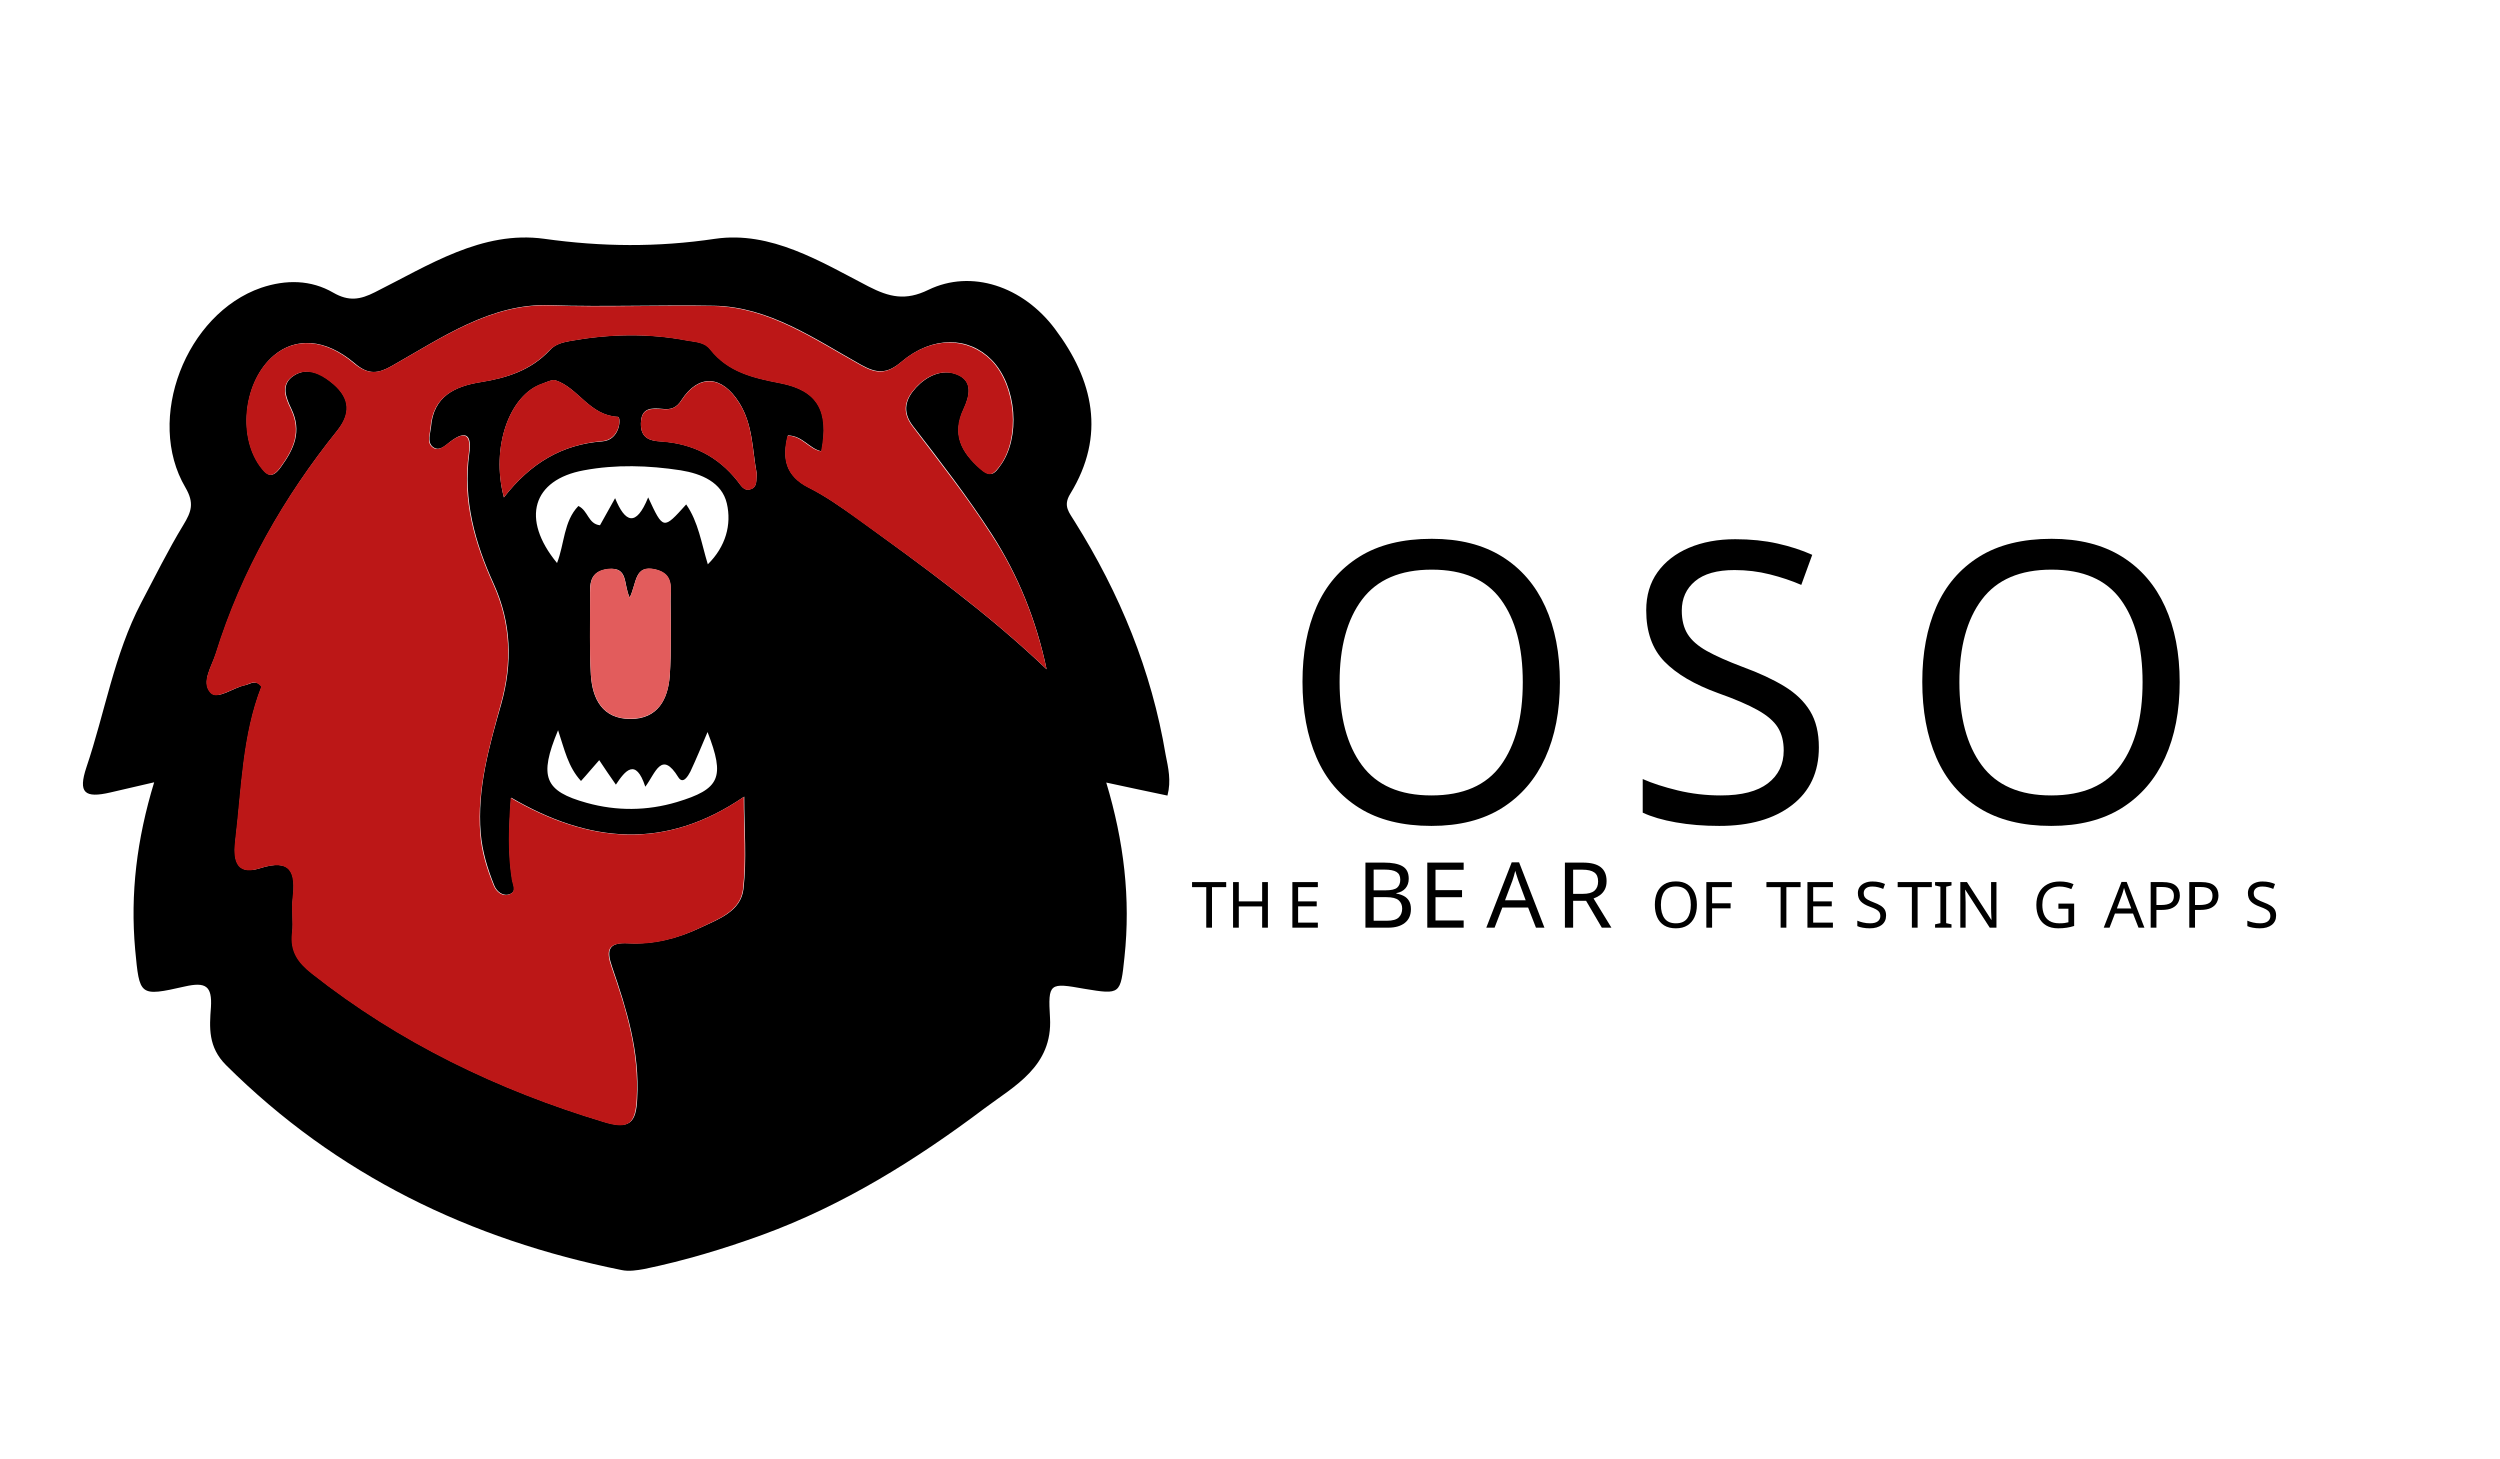
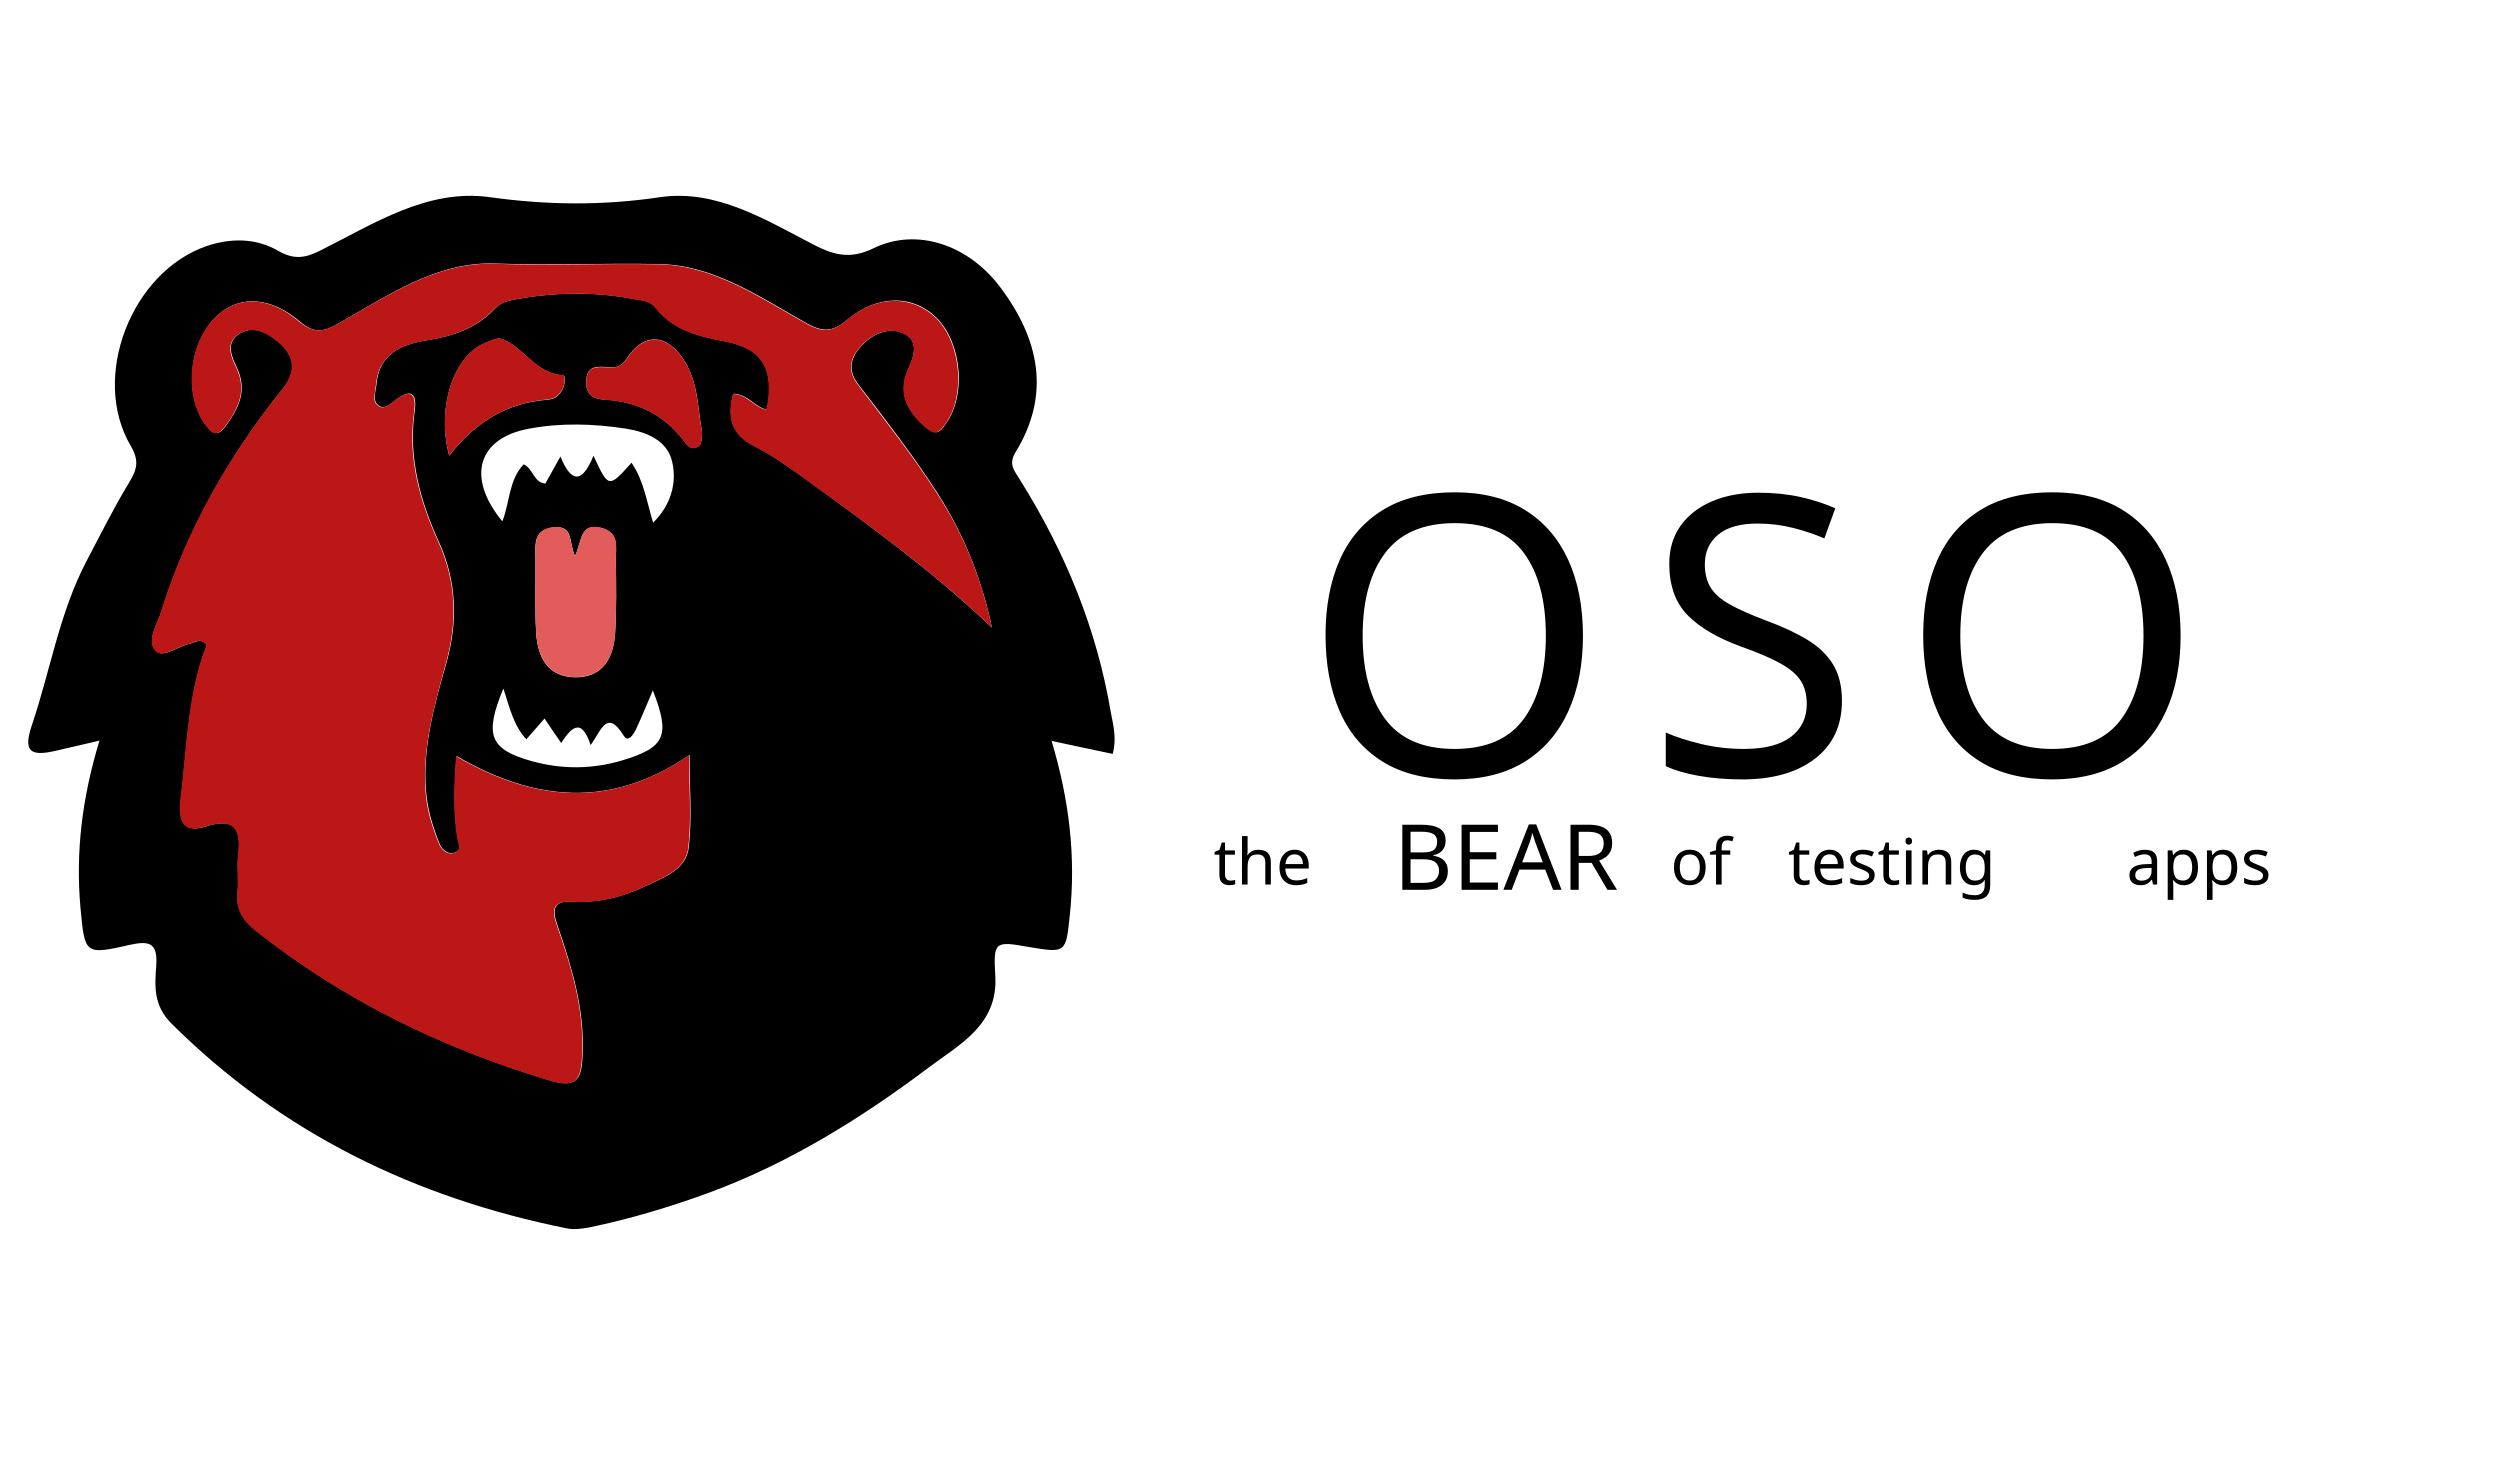
- <svg xmlns="http://www.w3.org/2000/svg" xmlns:xlink="http://www.w3.org/1999/xlink" version="1.1" id="Layer_1" x="0px" y="0px" viewBox="0 0 960 560" style="enable-background:new 0 0 960 560;" xml:space="preserve">
+ <svg xmlns="http://www.w3.org/2000/svg" version="1.1" id="Layer_1" x="0px" y="0px" viewBox="0 0 960 560" style="enable-background:new 0 0 960 560;" xml:space="preserve">
  <style type="text/css">
- 	.st0{clip-path:url(#SVGID_2_);}
- 	.st1{clip-path:url(#SVGID_4_);}
- 	.st2{clip-path:url(#SVGID_4_);fill:#BC1717;}
- 	.st3{clip-path:url(#SVGID_4_);fill:#E25C5C;}
- 	.st4{font-family:'Bungee-Regular';}
- 	.st5{font-size:150px;}
- 	.st6{letter-spacing:15;}
- 	.st7{font-size:24.5px;}
- 	.st8{font-size:35px;}
- 	.st9{letter-spacing:1;}
+ 	.st0{fill:none;}
+ 	.st1{fill:#BC1717;}
+ 	.st2{fill:#E25C5C;}
+ 	.st3{font-family:'Bungee-Regular';}
+ 	.st4{font-size:150px;}
+ 	.st5{letter-spacing:15;}
+ 	.st6{font-size:24.5px;}
+ 	.st7{font-size:35px;}
</style>
-   <g id="Artwork_1">
-     <g>
-       <defs>
-         <rect id="SVGID_1_" x="21" y="16" width="960" height="560" />
-       </defs>
-       <clipPath id="SVGID_2_">
-         <use xlink:href="#SVGID_1_" style="overflow:visible;" />
-       </clipPath>
-       <g class="st0">
-         <defs>
-           <rect id="SVGID_3_" x="21" y="16" width="960" height="560" />
-         </defs>
-         <clipPath id="SVGID_4_">
-           <use xlink:href="#SVGID_3_" style="overflow:visible;" />
-         </clipPath>
-         <path class="st1" d="M448.3,305.5c-7.5-1.6-14.9-3.1-23.5-5c6.8,22.6,9.4,44.6,7,67c-1.5,14.4-1.5,14.5-15.4,12.2     c-13.4-2.4-14-2.3-13.2,11.1c1.1,18.7-13.8,26.3-25,34.7c-26.3,19.8-54.3,37.3-85.5,48.7c-14.9,5.4-29.8,9.9-45.3,13.1     c-2.8,0.5-5.9,1-8.7,0.4C180.5,476,129.2,451.2,86.8,409c-6.9-6.9-6.4-14.4-5.8-22.2c0.5-8.2-2-9.8-10-8     c-17.6,4-17.4,3.6-19.1-14.2c-1.9-21.4,0.6-42.2,7.3-64.2c-6.4,1.5-11.6,2.7-16.8,3.9c-9.9,2.3-12.5,0.2-9.2-9.7     c7.1-21,10.6-43.2,21-63.1c5.3-10,10.3-20.2,16.2-29.9c3.1-5.1,4.3-8.4,0.8-14.4c-15.5-26.3,0.2-66.7,29.1-76.7     c9.5-3.2,19.1-3.1,27.7,1.9c5.9,3.4,10.3,2.7,16-0.2c20.6-10.3,41.1-23.8,65-20.5c22.2,3.1,43.4,3.3,65.6,0     c21.4-3.1,40.4,8.7,58.9,18.3c8,4.1,14.2,5.6,23,1.3c16.5-8,36.3-1.4,48.6,15c14.8,19.7,19.6,40.9,5.9,63.3     c-3,4.8-0.3,7.3,1.7,10.7c17.3,27.6,29.5,57.2,34.9,89.5C448.6,294.8,449.8,299.8,448.3,305.5 M401.9,257     c-3.9-18.7-10.9-36.1-21-51.8c-9.3-14.4-19.8-28-30.3-41.6c-4.4-5.7-2.7-10.6,1.2-14.8c4.1-4.4,10-7.3,15.8-5     c6.2,2.6,4.7,8.4,2.5,13.2c-4.5,9.7-1.1,16.5,6.4,23c4,3.4,5.4,2,7.5-1c8.1-10.7,6.5-31-3.2-40.8c-8.8-9-22.7-9.4-34.7,0.8     c-5.7,4.8-9.6,4.3-15.4,1.1c-17.9-10-35.4-22.3-56.5-22.7c-20.9-0.4-41.9,0.5-62.9-0.2c-22.6-0.9-41.7,12.5-60.8,23.3     c-5.3,3-9,3.6-14.4-1.1c-11.3-9.5-22.6-9.9-30.9-2.9c-11.3,9.6-14,30.3-5.4,42.3c2.5,3.4,4.5,5.6,8.1,0.5c5.1-7,8.1-13.7,4-22.3     c-2-4.2-4.3-9.4,1-12.8c5.1-3.3,10.3-0.8,14.2,2.4c6.4,5.1,8.7,11,2.5,18.7c-20.6,25.6-36.7,54-46.6,85.5     c-1.6,5.1-5.9,11.2-2,15.2c2.7,2.8,8.6-2,13.1-2.9c1.9-0.3,4-2.4,6.4,0.5c-7.3,18.7-7.6,39-10,58.9c-0.9,6.8-0.2,13.9,9.3,10.9     c12.2-3.9,13.9,1.6,12.7,11.6c-0.5,4.3,0.3,8.8-0.2,13.2c-0.8,7,2.2,11.2,7.6,15.6c33.6,26.5,71.3,44.7,112.1,57     c9.7,2.9,12.3,0.5,12.7-9c1-17.8-4-34.1-9.6-50.4c-2.4-6.8-1.3-9.6,6.2-9.2c9.7,0.5,19.1-1.9,27.7-6c6.8-3.2,15.5-6.2,16.5-14.8     c1.3-11.3,0.3-22.9,0.3-35.5c-30.5,20.9-59.8,17.7-89.5,0.4c-0.8,11.1-1.2,21.2,0.4,31.3c0.3,2,1.9,4.6-0.8,5.7     c-2.7,1.1-5.2-1-6.1-3.3c-2.6-6.5-4.6-13-5.2-20.1c-1.4-17.2,3.3-33.5,7.9-49.6c4.4-15.8,3.9-31.1-2.9-46.1     c-7.2-15.8-11.8-32.2-9.4-50c1-6.6-0.8-9.6-7.4-4.5c-1.8,1.4-4.3,4-6.8,1.7c-1.9-1.8-0.8-4.8-0.5-7.3c0.9-12,9.2-15.8,19.2-17.4     c10-1.6,19.2-4.5,26.4-12.2c2-2.3,4.7-3,7.9-3.6c15-2.7,29.8-3,44.8-0.2c3.3,0.6,6.9,0.6,9,3.4c6.9,8.8,16.6,11,26.9,13     c14.5,2.8,18.8,10.8,15.8,26.2c-4.6-0.9-7.3-6-12.9-6.1c-2.3,8.8-0.9,15.5,8,20c6.5,3.3,12.5,7.6,18.5,11.8     C354.1,217.2,379.3,235.4,401.9,257 M241.8,229.5c-2.5-5.3-0.4-11.8-8.2-11c-7.5,0.9-7.1,6-7,11.2c0.1,9.9-0.3,19.7,0.3,29.6     c0.6,9.2,4.5,16.7,15.1,16.8c10.6,0,14.5-7.5,15.2-16.7c0.6-9.5,0.4-19,0.3-28.4c-0.1-4.8,1.5-10.4-5.8-12.3     C243.5,216.8,244.6,223.8,241.8,229.5 M248.9,191c5.8,12.5,5.8,12.5,14.6,2.7c4.7,6.8,5.8,14.8,8.3,23c6.9-6.8,9.2-15.3,7.3-23.4     s-9.7-11.4-17.7-12.7c-12.4-1.9-24.9-2.3-37.2,0c-19.7,3.6-24.3,18.6-10.3,35.6c2.9-7.4,2.5-16,8.2-21.9c3.8,1.8,3.7,6.9,8.3,7.4     c1.7-3,3.4-6.1,5.8-10.4C240,200.6,244.2,202.6,248.9,191 M193.5,191c10.2-13.2,22.5-20.4,37.8-21.5c6.9-0.5,7.3-9.3,6-9.4     c-10.9-0.5-15.2-11.1-23.9-14c-1.4-0.4-3.4,0.6-5.2,1.3C195.7,151.6,188.4,171.7,193.5,191 M214.3,280.4     c-7.5,18-5.2,23.4,11,27.9c11.5,3.2,23.2,3.1,34.6-0.3c16.6-5,18.6-9.4,11.8-26.9c-2.3,5.4-4.3,10.3-6.6,15.2     c-0.9,1.7-2.8,5-4.6,2.2c-6.5-10.6-8.8-1.6-12.7,3.6c-3.7-11.3-7.8-6.1-11.3-0.8c-2.4-3.4-4.2-6.1-6.4-9.4c-2.6,2.9-4.7,5.5-7,8     C218.1,294.4,216.8,287.9,214.3,280.4 M290.6,181.9c-1.7-8.9-1.4-18.7-6.7-27.2c-6.7-10.7-15.6-11.2-22.2-1.1     c-1.9,3.1-4.2,3.8-7.3,3.4c-4.3-0.4-8.2-0.5-8.3,5.6c-0.1,5.6,3.4,6.7,7.8,6.9c12,0.8,21.8,5.7,29.3,15.2     c1.3,1.6,2.5,4.1,5.1,3.1C290.9,187,290.3,184.3,290.6,181.9" />
-         <path class="st2" d="M401.9,257c-22.6-21.6-47.8-39.8-73-57.9c-5.9-4.3-12-8.6-18.5-11.8c-8.8-4.5-10.2-11.2-8-20     c5.6,0,8.3,5.3,12.9,6c3-15.3-1.3-23.3-15.8-26.1c-10.3-2-20-4.2-26.9-13c-2.2-2.8-5.7-2.8-9-3.4c-15-2.9-29.8-2.5-44.8,0.2     c-3,0.5-5.7,1.4-7.9,3.6c-7.2,7.6-16.4,10.6-26.4,12.2c-10,1.6-18.3,5.6-19.2,17.4c-0.2,2.6-1.4,5.6,0.5,7.3     c2.4,2.3,4.8-0.3,6.8-1.7c6.7-5.1,8.3-2,7.4,4.5c-2.5,17.8,2.2,34.1,9.4,50c6.8,15,7.3,30.3,2.9,46.1     c-4.4,16.2-9.2,32.4-7.9,49.6c0.5,7.1,2.6,13.7,5.2,20.1c1,2.4,3.4,4.4,6.1,3.3s1.1-3.7,0.8-5.7c-1.6-10.1-1.2-20.2-0.4-31.3     c29.7,17.2,59,20.5,89.5-0.4c0,12.6,1,24.1-0.3,35.5c-1,8.5-9.7,11.5-16.5,14.8c-8.6,4.2-18,6.6-27.7,6c-7.6-0.4-8.6,2.4-6.2,9.2     c5.7,16.3,10.6,32.6,9.6,50.4c-0.5,9.6-3,12-12.7,9c-40.8-12.3-78.5-30.5-112.1-57c-5.5-4.3-8.4-8.6-7.6-15.6     c0.5-4.3-0.3-8.8,0.2-13.2c1.2-10-0.5-15.5-12.7-11.6c-9.6,3-10.1-4.1-9.3-10.9c2.4-19.9,2.7-40.3,10-58.9c-2.4-3-4.4-1-6.4-0.5     c-4.6,0.9-10.6,5.7-13.1,2.9c-3.8-4,0.5-10.2,2-15.2c9.8-31.6,26-59.8,46.6-85.5c6.2-7.8,3.9-13.7-2.5-18.7     c-3.9-3.1-9.3-5.7-14.2-2.4c-5.3,3.4-3,8.7-1,12.8c4.1,8.6,1.1,15.3-4,22.3c-3.6,5-5.6,2.9-8.1-0.5c-8.5-12.1-5.9-32.7,5.4-42.3     c8.3-7,19.6-6.7,30.9,2.9c5.4,4.5,9.2,4,14.4,1.1c19.2-10.8,38.2-24.1,60.8-23.3c21,0.8,42-0.2,62.9,0.2     c21.1,0.4,38.7,12.8,56.5,22.7c5.7,3.2,9.7,3.8,15.4-1.1c11.8-10.1,25.7-9.8,34.7-0.8c9.7,9.9,11.2,30.2,3.2,40.8     c-2.3,3-3.7,4.4-7.5,1c-7.4-6.6-10.9-13.5-6.4-23c2.3-4.8,3.8-10.8-2.5-13.2c-5.8-2.4-11.7,0.5-15.8,5c-3.9,4.2-5.6,9-1.2,14.8     c10.4,13.7,21,27.1,30.3,41.6C391,220.9,397.9,238.3,401.9,257" />
-         <path class="st3" d="M241.8,229.5c2.8-5.8,1.8-12.8,9.9-10.9c7.4,1.7,5.8,7.4,5.8,12.3c0.1,9.5,0.3,19.1-0.3,28.4     c-0.6,9.2-4.6,16.7-15.2,16.7c-10.6,0-14.4-7.6-15.1-16.8c-0.6-9.8-0.3-19.7-0.3-29.6c0-5.2-0.4-10.4,7-11.2     C241.3,217.8,239.3,224.3,241.8,229.5" />
-         <path class="st2" d="M193.5,191c-5.2-19.3,2.2-39.4,14.6-43.7c1.7-0.5,3.8-1.7,5.2-1.3c8.8,2.9,13.1,13.5,23.9,14     c1.4,0.1,1,8.8-6,9.4C216,170.7,203.8,177.7,193.5,191" />
-         <path class="st2" d="M290.6,181.9c-0.2,2.5,0.3,5.2-2.3,6c-2.6,1-3.9-1.6-5.1-3.1c-7.5-9.5-17.3-14.4-29.3-15.2     c-4.3-0.3-7.9-1.3-7.8-6.9c0.1-6.1,3.9-5.9,8.3-5.6c3,0.3,5.3-0.3,7.3-3.4c6.6-10.1,15.6-9.6,22.2,1.1     C289.2,163.1,288.8,172.9,290.6,181.9" />
-       </g>
-       <g class="st0">
-         <text transform="matrix(1 0 0 1 491 315.6504)">
-           <tspan x="0" y="0" class="st4 st5 st6">OS</tspan>
-           <tspan x="238" y="0" class="st4 st5">O</tspan>
-         </text>
-       </g>
-       <g class="st0">
-         <text transform="matrix(1 0 0 1 457.5 356.2246)">
-           <tspan x="0" y="0" class="st4 st7">TH</tspan>
-           <tspan x="36.4" y="0" class="st4 st7">E</tspan>
-         </text>
-       </g>
-       <g class="st0">
-         <text transform="matrix(1 0 0 1 510.8359 356.2246)">
-           <tspan x="0" y="0" class="st4 st8 st9"> BE</tspan>
-           <tspan x="59.9" y="0" class="st4 st8 st9">A</tspan>
-           <tspan x="86.7" y="0" class="st4 st8 st9">R</tspan>
-           <tspan x="114" y="0" class="st4 st8"> </tspan>
-         </text>
-       </g>
-       <g class="st0">
-         <text transform="matrix(1 0 0 1 633.9639 356.2246)">
-           <tspan x="0" y="0" class="st4 st7">O</tspan>
-           <tspan x="18.9" y="0" class="st4 st7">F</tspan>
-         </text>
-       </g>
-       <g class="st0">
-         <text transform="matrix(1 0 0 1 668.9258 356.2246)" class="st4 st8"> </text>
-       </g>
-       <g class="st0">
-         <text transform="matrix(1 0 0 1 678.0605 356.2246)">
-           <tspan x="0" y="0" class="st4 st7">TE</tspan>
-           <tspan x="33.9" y="0" class="st4 st7">S</tspan>
-           <tspan x="50.4" y="0" class="st4 st7">TIN</tspan>
-           <tspan x="102.4" y="0" class="st4 st7">G</tspan>
-         </text>
-       </g>
-       <g class="st0">
-         <text transform="matrix(1 0 0 1 798.6963 356.2246)" class="st4 st8"> </text>
-       </g>
-       <g class="st0">
-         <text transform="matrix(1 0 0 1 807.8311 356.2246)">
-           <tspan x="0" y="0" class="st4 st7">APP</tspan>
-           <tspan x="53.9" y="0" class="st4 st7">S</tspan>
-         </text>
-       </g>
-     </g>
+   <rect x="34" class="st0" width="960" height="560" />
+   <g>
+     <path d="M427.3,289.5c-7.5-1.6-14.9-3.1-23.5-5c6.8,22.6,9.4,44.6,7,67c-1.5,14.4-1.5,14.5-15.4,12.2c-13.4-2.4-14-2.3-13.2,11.1   c1.1,18.7-13.8,26.3-25,34.7c-26.3,19.8-54.3,37.3-85.5,48.7c-14.9,5.4-29.8,9.9-45.3,13.1c-2.8,0.5-5.9,1-8.7,0.4   C159.5,460,108.2,435.2,65.8,393c-6.9-6.9-6.4-14.4-5.8-22.2c0.5-8.2-2-9.8-10-8c-17.6,4-17.4,3.6-19.1-14.2   c-1.9-21.4,0.6-42.2,7.3-64.2c-6.4,1.5-11.6,2.7-16.8,3.9c-9.9,2.3-12.5,0.2-9.2-9.7c7.1-21,10.6-43.2,21-63.1   c5.3-10,10.3-20.2,16.2-29.9c3.1-5.1,4.3-8.4,0.8-14.4c-15.5-26.3,0.2-66.7,29.1-76.7c9.5-3.2,19.1-3.1,27.7,1.9   c5.9,3.4,10.3,2.7,16-0.2c20.6-10.3,41.1-23.8,65-20.5c22.2,3.1,43.4,3.3,65.6,0C275,72.6,294,84.4,312.5,94c8,4.1,14.2,5.6,23,1.3   c16.5-8,36.3-1.4,48.6,15c14.8,19.7,19.6,40.9,5.9,63.3c-3,4.8-0.3,7.3,1.7,10.7c17.3,27.6,29.5,57.2,34.9,89.5   C427.6,278.8,428.8,283.8,427.3,289.5z M380.9,241c-3.9-18.7-10.9-36.1-21-51.8c-9.3-14.4-19.8-28-30.3-41.6   c-4.4-5.7-2.7-10.6,1.2-14.8c4.1-4.4,10-7.3,15.8-5c6.2,2.6,4.7,8.4,2.5,13.2c-4.5,9.7-1.1,16.5,6.4,23c4,3.4,5.4,2,7.5-1   c8.1-10.7,6.5-31-3.2-40.8c-8.8-9-22.7-9.4-34.7,0.8c-5.7,4.8-9.6,4.3-15.4,1.1c-17.9-10-35.4-22.3-56.5-22.7   c-20.9-0.4-41.9,0.5-62.9-0.2c-22.6-0.9-41.7,12.5-60.8,23.3c-5.3,3-9,3.6-14.4-1.1c-11.3-9.5-22.6-9.9-30.9-2.9   c-11.3,9.6-14,30.3-5.4,42.3c2.5,3.4,4.5,5.6,8.1,0.5c5.1-7,8.1-13.7,4-22.3c-2-4.2-4.3-9.4,1-12.8c5.1-3.3,10.3-0.8,14.2,2.4   c6.4,5.1,8.7,11,2.5,18.7c-20.6,25.6-36.7,54-46.6,85.5c-1.6,5.1-5.9,11.2-2,15.2c2.7,2.8,8.6-2,13.1-2.9c1.9-0.3,4-2.4,6.4,0.5   c-7.3,18.7-7.6,39-10,58.9c-0.9,6.8-0.2,13.9,9.3,10.9C91,313.5,92.7,319,91.5,329c-0.5,4.3,0.3,8.8-0.2,13.2   c-0.8,7,2.2,11.2,7.6,15.6c33.6,26.5,71.3,44.7,112.1,57c9.7,2.9,12.3,0.5,12.7-9c1-17.8-4-34.1-9.6-50.4c-2.4-6.8-1.3-9.6,6.2-9.2   c9.7,0.5,19.1-1.9,27.7-6c6.8-3.2,15.5-6.2,16.5-14.8c1.3-11.3,0.3-22.9,0.3-35.5c-30.5,20.9-59.8,17.7-89.5,0.4   c-0.8,11.1-1.2,21.2,0.4,31.3c0.3,2,1.9,4.6-0.8,5.7s-5.2-1-6.1-3.3c-2.6-6.5-4.6-13-5.2-20.1c-1.4-17.2,3.3-33.5,7.9-49.6   c4.4-15.8,3.9-31.1-2.9-46.1c-7.2-15.8-11.8-32.2-9.4-50c1-6.6-0.8-9.6-7.4-4.5c-1.8,1.4-4.3,4-6.8,1.7c-1.9-1.8-0.8-4.8-0.5-7.3   c0.9-12,9.2-15.8,19.2-17.4c10-1.6,19.2-4.5,26.4-12.2c2-2.3,4.7-3,7.9-3.6c15-2.7,29.8-3,44.8-0.2c3.3,0.6,6.9,0.6,9,3.4   c6.9,8.8,16.6,11,26.9,13c14.5,2.8,18.8,10.8,15.8,26.2c-4.6-0.9-7.3-6-12.9-6.1c-2.3,8.8-0.9,15.5,8,20   c6.5,3.3,12.5,7.6,18.5,11.8C333.1,201.2,358.3,219.4,380.9,241z M220.8,213.5c-2.5-5.3-0.4-11.8-8.2-11c-7.5,0.9-7.1,6-7,11.2   c0.1,9.9-0.3,19.7,0.3,29.6c0.6,9.2,4.5,16.7,15.1,16.8c10.6,0,14.5-7.5,15.2-16.7c0.6-9.5,0.4-19,0.3-28.4   c-0.1-4.8,1.5-10.4-5.8-12.3C222.5,200.8,223.6,207.8,220.8,213.5z M227.9,175c5.8,12.5,5.8,12.5,14.6,2.7c4.7,6.8,5.8,14.8,8.3,23   c6.9-6.8,9.2-15.3,7.3-23.4c-1.8-8.1-9.7-11.4-17.7-12.7c-12.4-1.9-24.9-2.3-37.2,0c-19.7,3.6-24.3,18.6-10.3,35.6   c2.9-7.4,2.5-16,8.2-21.9c3.8,1.8,3.7,6.9,8.3,7.4c1.7-3,3.4-6.1,5.8-10.4C219,184.6,223.2,186.6,227.9,175z M172.5,175   c10.2-13.2,22.5-20.4,37.8-21.5c6.9-0.5,7.3-9.3,6-9.4c-10.9-0.5-15.2-11.1-23.9-14c-1.4-0.4-3.4,0.6-5.2,1.3   C174.7,135.6,167.4,155.7,172.5,175z M193.3,264.4c-7.5,18-5.2,23.4,11,27.9c11.5,3.2,23.2,3.1,34.6-0.3c16.6-5,18.6-9.4,11.8-26.9   c-2.3,5.4-4.3,10.3-6.6,15.2c-0.9,1.7-2.8,5-4.6,2.2c-6.5-10.6-8.8-1.6-12.7,3.6c-3.7-11.3-7.8-6.1-11.3-0.8   c-2.4-3.4-4.2-6.1-6.4-9.4c-2.6,2.9-4.7,5.5-7,8C197.1,278.4,195.8,271.9,193.3,264.4z M269.6,165.9c-1.7-8.9-1.4-18.7-6.7-27.2   c-6.7-10.7-15.6-11.2-22.2-1.1c-1.9,3.1-4.2,3.8-7.3,3.4c-4.3-0.4-8.2-0.5-8.3,5.6c-0.1,5.6,3.4,6.7,7.8,6.9   c12,0.8,21.8,5.7,29.3,15.2c1.3,1.6,2.5,4.1,5.1,3.1C269.9,171,269.3,168.3,269.6,165.9z" />
+     <path class="st1" d="M380.9,241c-22.6-21.6-47.8-39.8-73-57.9c-5.9-4.3-12-8.6-18.5-11.8c-8.8-4.5-10.2-11.2-8-20   c5.6,0,8.3,5.3,12.9,6c3-15.3-1.3-23.3-15.8-26.1c-10.3-2-20-4.2-26.9-13c-2.2-2.8-5.7-2.8-9-3.4c-15-2.9-29.8-2.5-44.8,0.2   c-3,0.5-5.7,1.4-7.9,3.6c-7.2,7.6-16.4,10.6-26.4,12.2s-18.3,5.6-19.2,17.4c-0.2,2.6-1.4,5.6,0.5,7.3c2.4,2.3,4.8-0.3,6.8-1.7   c6.7-5.1,8.3-2,7.4,4.5c-2.5,17.8,2.2,34.1,9.4,50c6.8,15,7.3,30.3,2.9,46.1c-4.4,16.2-9.2,32.4-7.9,49.6   c0.5,7.1,2.6,13.7,5.2,20.1c1,2.4,3.4,4.4,6.1,3.3c2.7-1.1,1.1-3.7,0.8-5.7c-1.6-10.1-1.2-20.2-0.4-31.3   c29.7,17.2,59,20.5,89.5-0.4c0,12.6,1,24.1-0.3,35.5c-1,8.5-9.7,11.5-16.5,14.8c-8.6,4.2-18,6.6-27.7,6c-7.6-0.4-8.6,2.4-6.2,9.2   c5.7,16.3,10.6,32.6,9.6,50.4c-0.5,9.6-3,12-12.7,9c-40.8-12.3-78.5-30.5-112.1-57c-5.5-4.3-8.4-8.6-7.6-15.6   c0.5-4.3-0.3-8.8,0.2-13.2c1.2-10-0.5-15.5-12.7-11.6c-9.6,3-10.1-4.1-9.3-10.9c2.4-19.9,2.7-40.3,10-58.9c-2.4-3-4.4-1-6.4-0.5   c-4.6,0.9-10.6,5.7-13.1,2.9c-3.8-4,0.5-10.2,2-15.2c9.8-31.6,26-59.8,46.6-85.5c6.2-7.8,3.9-13.7-2.5-18.7   c-3.9-3.1-9.3-5.7-14.2-2.4c-5.3,3.4-3,8.7-1,12.8c4.1,8.6,1.1,15.3-4,22.3c-3.6,5-5.6,2.9-8.1-0.5c-8.5-12.1-5.9-32.7,5.4-42.3   c8.3-7,19.6-6.7,30.9,2.9c5.4,4.5,9.2,4,14.4,1.1c19.2-10.8,38.2-24.1,60.8-23.3c21,0.8,42-0.2,62.9,0.2   c21.1,0.4,38.7,12.8,56.5,22.7c5.7,3.2,9.7,3.8,15.4-1.1c11.8-10.1,25.7-9.8,34.7-0.8c9.7,9.9,11.2,30.2,3.2,40.8   c-2.3,3-3.7,4.4-7.5,1c-7.4-6.6-10.9-13.5-6.4-23c2.3-4.8,3.8-10.8-2.5-13.2c-5.8-2.4-11.7,0.5-15.8,5c-3.9,4.2-5.6,9-1.2,14.8   c10.4,13.7,21,27.1,30.3,41.6C370,204.9,376.9,222.3,380.9,241z" />
+     <path class="st2" d="M220.8,213.5c2.8-5.8,1.8-12.8,9.9-10.9c7.4,1.7,5.8,7.4,5.8,12.3c0.1,9.5,0.3,19.1-0.3,28.4   c-0.6,9.2-4.6,16.7-15.2,16.7c-10.6,0-14.4-7.6-15.1-16.8c-0.6-9.8-0.3-19.7-0.3-29.6c0-5.2-0.4-10.4,7-11.2   C220.3,201.8,218.3,208.3,220.8,213.5z" />
+     <path class="st1" d="M172.5,175c-5.2-19.3,2.2-39.4,14.6-43.7c1.7-0.5,3.8-1.7,5.2-1.3c8.8,2.9,13.1,13.5,23.9,14   c1.4,0.1,1,8.8-6,9.4C195,154.7,182.8,161.7,172.5,175z" />
+     <path class="st1" d="M269.6,165.9c-0.2,2.5,0.3,5.2-2.3,6c-2.6,1-3.9-1.6-5.1-3.1c-7.5-9.5-17.3-14.4-29.3-15.2   c-4.3-0.3-7.9-1.3-7.8-6.9c0.1-6.1,3.9-5.9,8.3-5.6c3,0.3,5.3-0.3,7.3-3.4c6.6-10.1,15.6-9.6,22.2,1.1   C268.2,147.1,267.8,156.9,269.6,165.9z" />
+   </g>
+   <g>
+     <rect x="499.9" y="189.8" class="st0" width="362.8" height="124" />
+     <text transform="matrix(1 0 0 1 499.854 297.7945)" class="st3 st4 st5">OSO</text>
+     <rect x="466" y="314.5" class="st0" width="430.5" height="52.9" />
+     <text transform="matrix(1 0 0 1 466 339.6719)" class="st3 st6">the</text>
+     <text transform="matrix(1 0 0 1 525.9999 341.6715)" class="st3 st7"> BEAR</text>
+     <text transform="matrix(1 0 0 1 641.4639 339.6719)" class="st3 st6">of</text>
+     <text transform="matrix(1 0 0 1 677.4258 339.6715)" class="st3 st7"> </text>
+     <text transform="matrix(1 0 0 1 686.5605 339.6719)" class="st3 st6">testing</text>
+     <text transform="matrix(1 0 0 1 807.4414 339.6715)" class="st3 st7"> </text>
+     <text transform="matrix(1 0 0 1 816.5762 339.6719)" class="st3 st6">apps</text>
  </g>
</svg>
